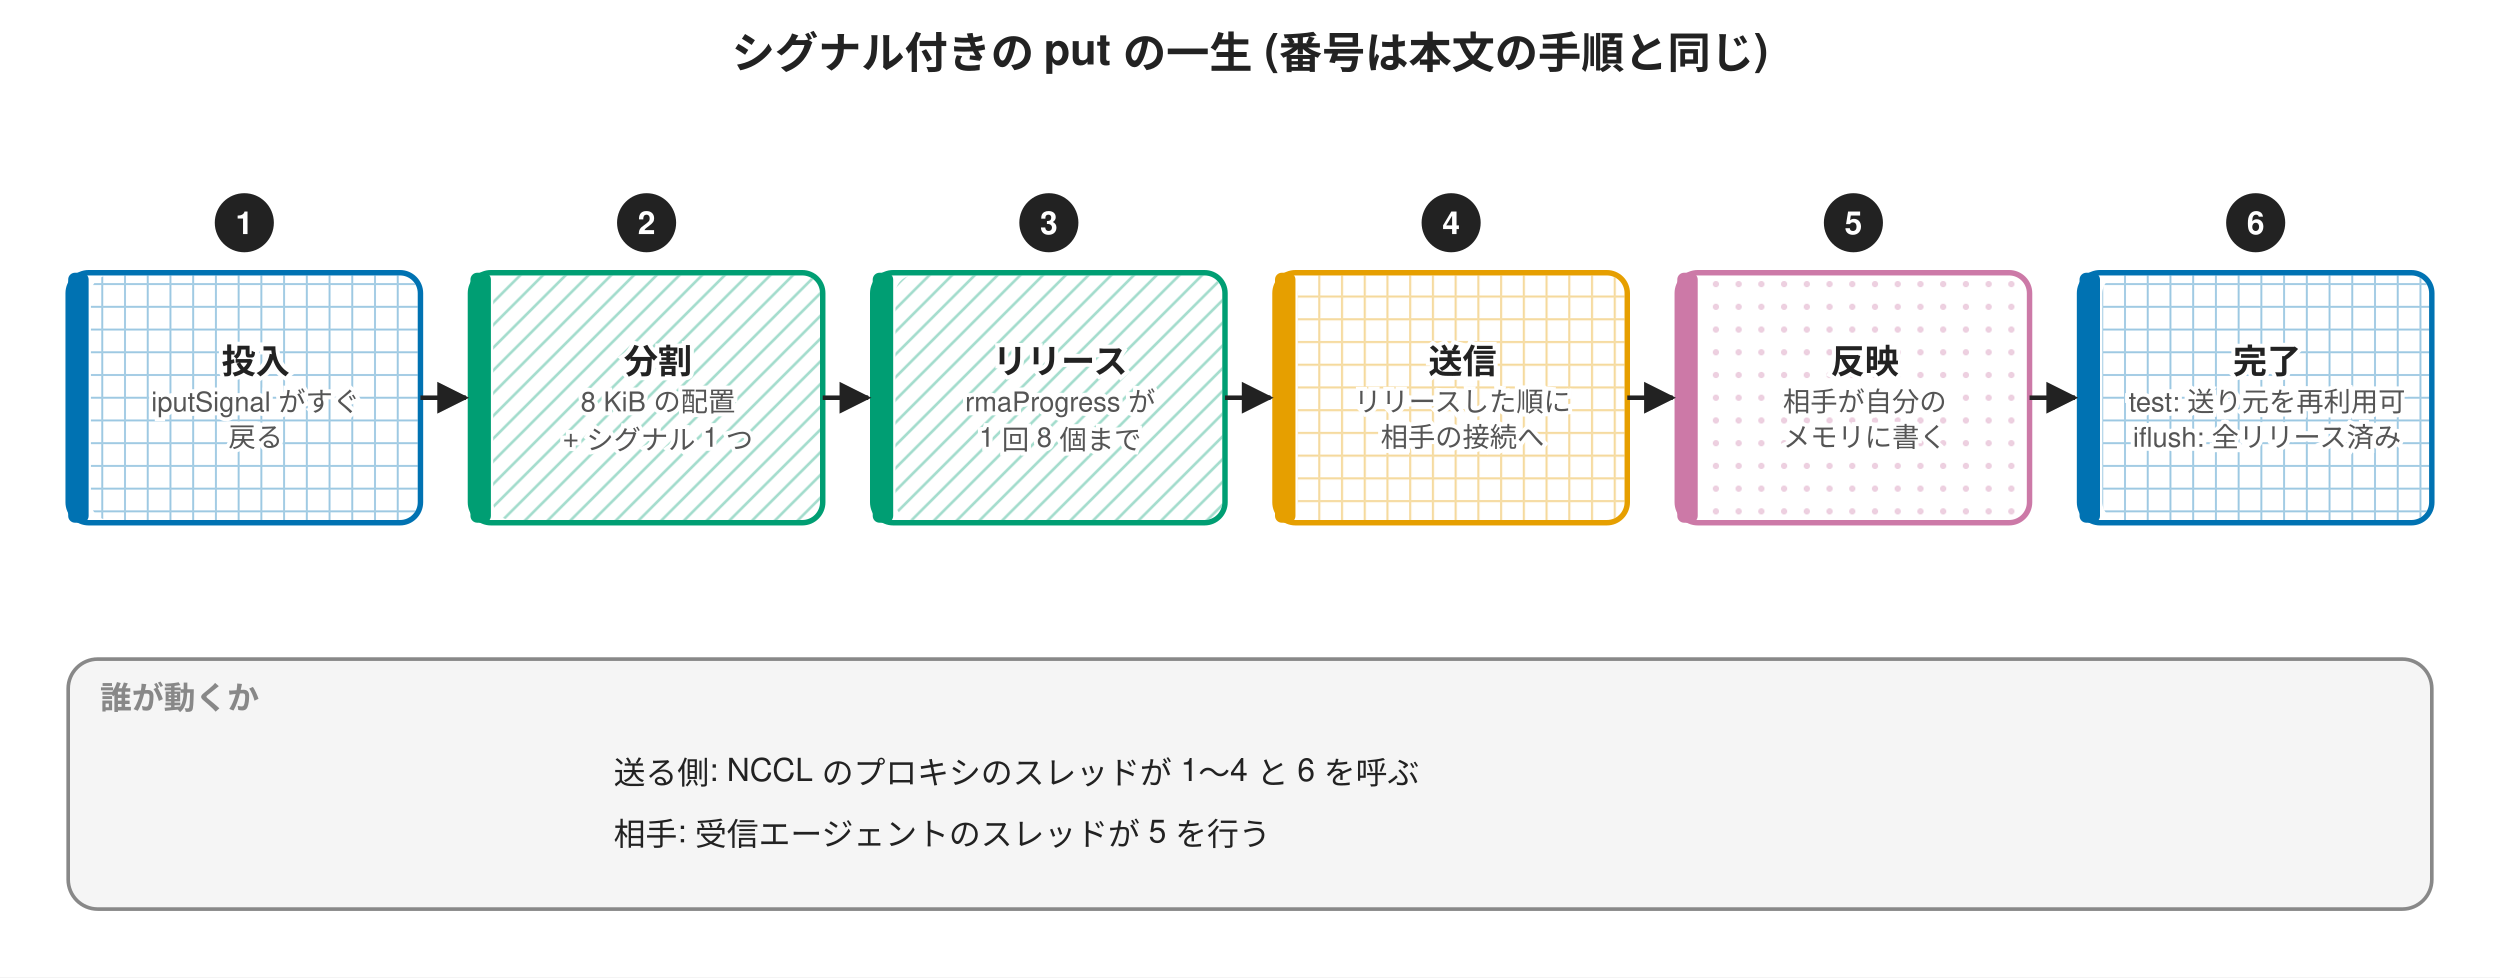
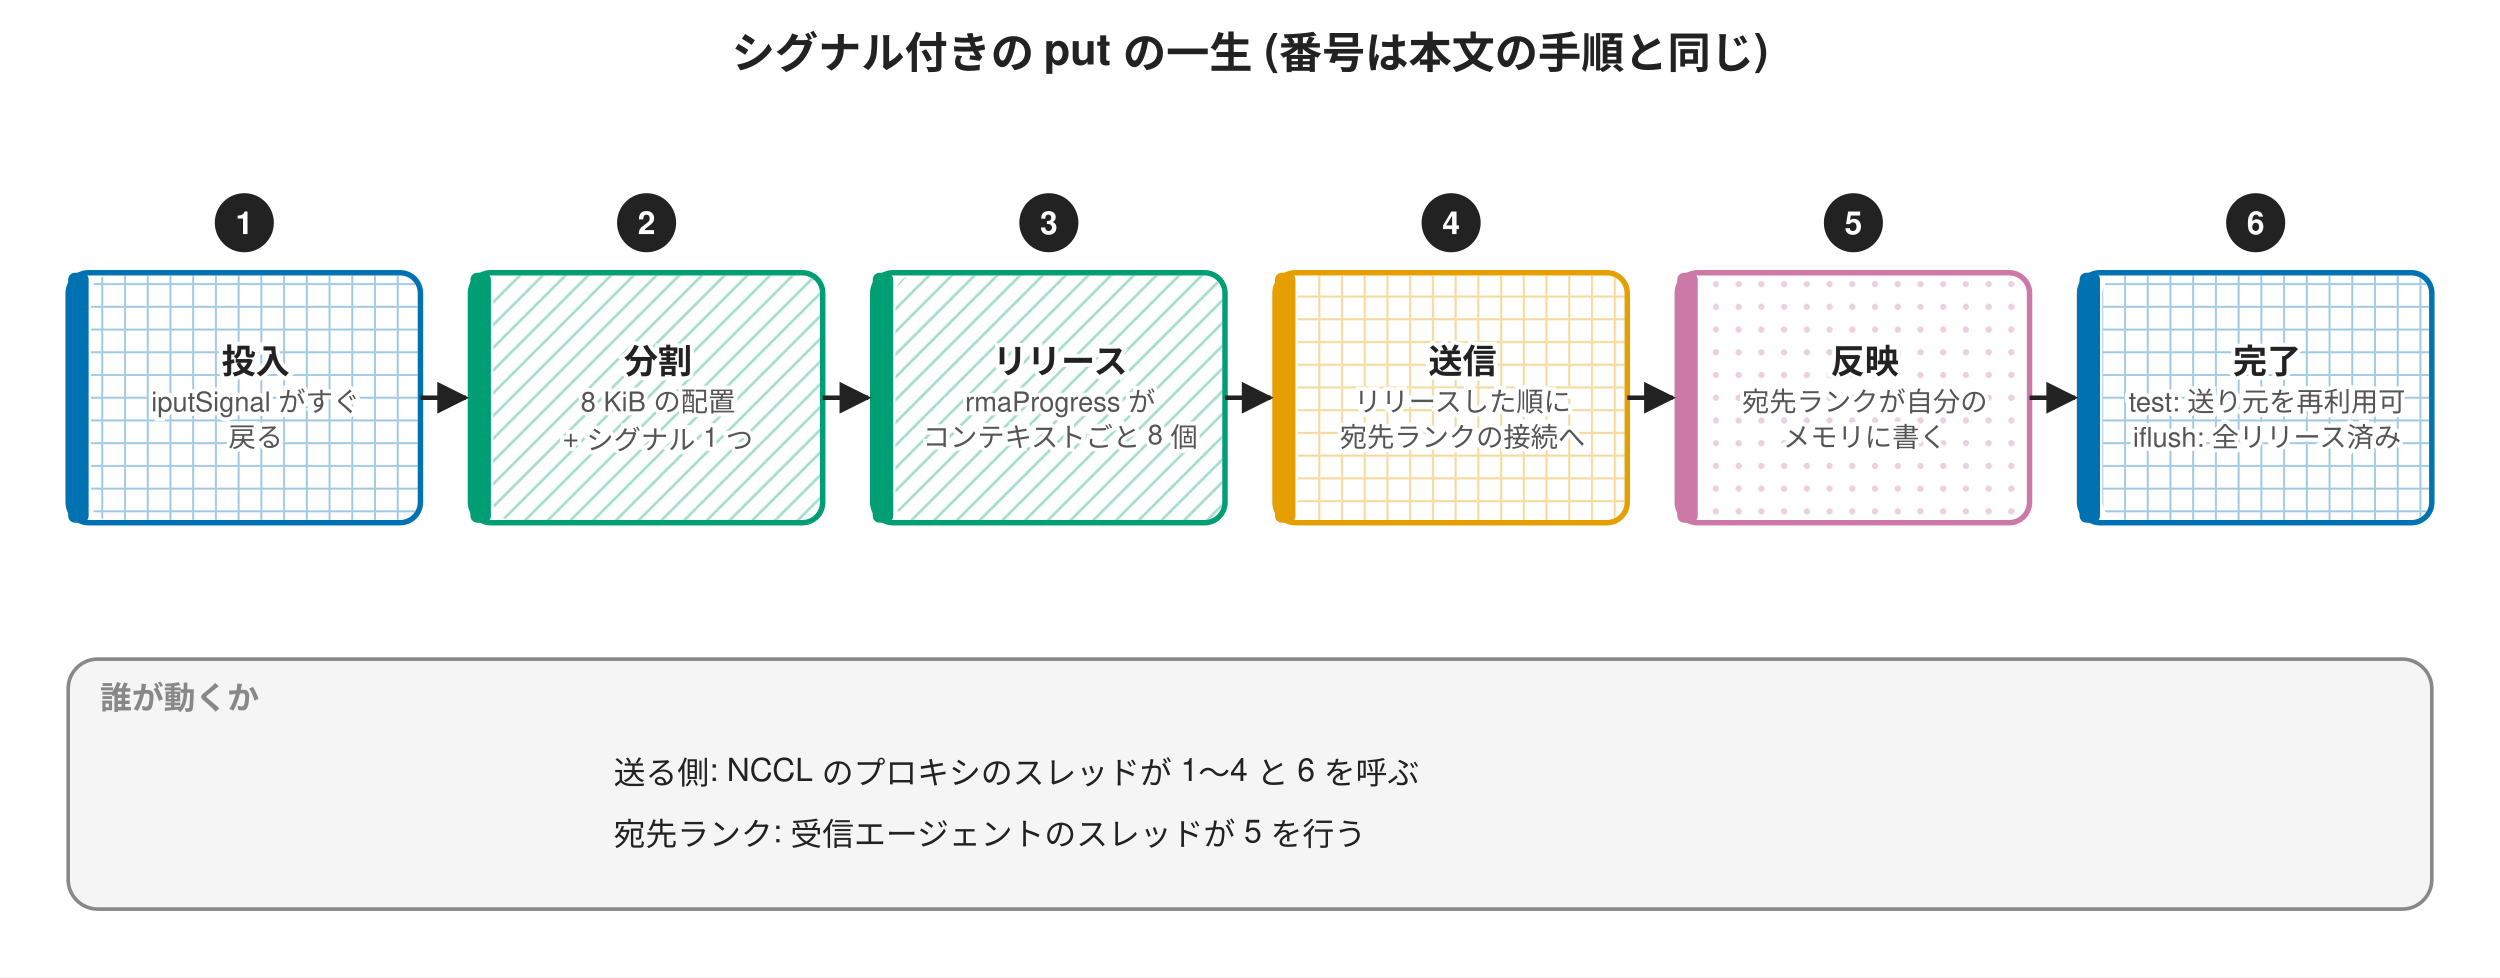
<svg xmlns="http://www.w3.org/2000/svg" width="1100" height="430" viewBox="0 0 1100 430">
  <defs>
    <pattern id="p-nccl" width="10" height="10" patternUnits="userSpaceOnUse">
      <g stroke="#0072B2" opacity="0.35">
        <path d="M0,5 h10 M5,0 v10" stroke-width="0.9" />
      </g>
    </pattern>
    <pattern id="p-sim" width="10" height="10" patternUnits="userSpaceOnUse">
      <g stroke="#009E73" opacity="0.35">
        <path d="M-2,2 l4,-4 M0,10 l10,-10 M8,12 l4,-4" stroke-width="1.2" />
      </g>
    </pattern>
    <marker id="m18" viewBox="0 0 10 10" refX="9" refY="5" markerWidth="7" markerHeight="7" orient="auto-start-reverse">
      <path d="M0,0 L10,5 L0,10 z" fill="#222222" />
    </marker>
    <marker id="m27" viewBox="0 0 10 10" refX="9" refY="5" markerWidth="7" markerHeight="7" orient="auto-start-reverse">
      <path d="M0,0 L10,5 L0,10 z" fill="#222222" />
    </marker>
    <pattern id="p-wire" width="10" height="10" patternUnits="userSpaceOnUse">
      <g stroke="#E69F00" opacity="0.35">
        <path d="M0,0.5 h10 M0.5,0 v10" stroke-width="1.0" />
      </g>
    </pattern>
    <marker id="m36" viewBox="0 0 10 10" refX="9" refY="5" markerWidth="7" markerHeight="7" orient="auto-start-reverse">
      <path d="M0,0 L10,5 L0,10 z" fill="#222222" />
    </marker>
    <pattern id="p-target" width="10" height="10" patternUnits="userSpaceOnUse">
      <g stroke="#CC79A7" opacity="0.35">
        <circle cx="5" cy="5" r="1.4" stroke="none" fill="#CC79A7" />
      </g>
    </pattern>
    <marker id="m45" viewBox="0 0 10 10" refX="9" refY="5" markerWidth="7" markerHeight="7" orient="auto-start-reverse">
      <path d="M0,0 L10,5 L0,10 z" fill="#222222" />
    </marker>
    <marker id="m54" viewBox="0 0 10 10" refX="9" refY="5" markerWidth="7" markerHeight="7" orient="auto-start-reverse">
      <path d="M0,0 L10,5 L0,10 z" fill="#222222" />
    </marker>
  </defs>
  <rect x="0" y="0" width="1100" height="430" fill="#FFFFFF" />
  <text x="550.0" y="30.0" font-family="Helvetica, Arial, 'Hiragino Sans', 'Hiragino Kaku Gothic ProN', 'Noto Sans CJK JP', 'Noto Sans JP', sans-serif" font-size="19" font-weight="bold" text-anchor="middle" fill="#222222">シグナル付きの put の一生 (番号は本文の手順と同じ)</text>
  <rect x="30" y="120" width="155" height="110" rx="9" fill="#FFFFFF" stroke="#0072B2" stroke-width="2.4" />
  <rect x="40" y="121.2" width="143.8" height="107.6" rx="8" fill="url(#p-nccl)" />
  <rect x="30" y="120" width="9" height="110" rx="3" fill="#0072B2" />
  <text x="112.5" y="164.3" font-family="Helvetica, Arial, 'Hiragino Sans', 'Hiragino Kaku Gothic ProN', 'Noto Sans CJK JP', 'Noto Sans JP', sans-serif" font-size="15" font-weight="bold" text-anchor="middle" fill="#222222" stroke="#FFFFFF" stroke-width="3.5" paint-order="stroke">投入</text>
  <text x="112.5" y="181.0" font-family="Helvetica, Arial, 'Hiragino Sans', 'Hiragino Kaku Gothic ProN', 'Noto Sans CJK JP', 'Noto Sans JP', sans-serif" font-size="12" font-weight="normal" text-anchor="middle" fill="#555555" stroke="#FFFFFF" stroke-width="3.5" paint-order="stroke">iputSignal がすぐ</text>
  <text x="112.5" y="196.6" font-family="Helvetica, Arial, 'Hiragino Sans', 'Hiragino Kaku Gothic ProN', 'Noto Sans CJK JP', 'Noto Sans JP', sans-serif" font-size="12" font-weight="normal" text-anchor="middle" fill="#555555" stroke="#FFFFFF" stroke-width="3.5" paint-order="stroke">戻る</text>
  <circle cx="107.5" cy="98" r="13" fill="#222222" />
  <text x="107.5" y="103" font-family="Helvetica, Arial, 'Hiragino Sans', 'Hiragino Kaku Gothic ProN', 'Noto Sans CJK JP', 'Noto Sans JP', sans-serif" font-size="14" font-weight="bold" text-anchor="middle" fill="#FFFFFF">1</text>
  <rect x="207" y="120" width="155" height="110" rx="9" fill="#FFFFFF" stroke="#009E73" stroke-width="2.4" />
  <rect x="217" y="121.2" width="143.8" height="107.6" rx="8" fill="url(#p-sim)" />
  <rect x="207" y="120" width="9" height="110" rx="3" fill="#009E73" />
  <text x="289.5" y="164.3" font-family="Helvetica, Arial, 'Hiragino Sans', 'Hiragino Kaku Gothic ProN', 'Noto Sans CJK JP', 'Noto Sans JP', sans-serif" font-size="15" font-weight="bold" text-anchor="middle" fill="#222222" stroke="#FFFFFF" stroke-width="3.5" paint-order="stroke">分割</text>
  <text x="289.5" y="181.0" font-family="Helvetica, Arial, 'Hiragino Sans', 'Hiragino Kaku Gothic ProN', 'Noto Sans CJK JP', 'Noto Sans JP', sans-serif" font-size="12" font-weight="normal" text-anchor="middle" fill="#555555" stroke="#FFFFFF" stroke-width="3.5" paint-order="stroke">8 KiB の配置</text>
  <text x="289.5" y="196.6" font-family="Helvetica, Arial, 'Hiragino Sans', 'Hiragino Kaku Gothic ProN', 'Noto Sans CJK JP', 'Noto Sans JP', sans-serif" font-size="12" font-weight="normal" text-anchor="middle" fill="#555555" stroke="#FFFFFF" stroke-width="3.5" paint-order="stroke">+ シグナル 1 つ</text>
  <circle cx="284.5" cy="98" r="13" fill="#222222" />
  <text x="284.5" y="103" font-family="Helvetica, Arial, 'Hiragino Sans', 'Hiragino Kaku Gothic ProN', 'Noto Sans CJK JP', 'Noto Sans JP', sans-serif" font-size="14" font-weight="bold" text-anchor="middle" fill="#FFFFFF">2</text>
  <line x1="185" y1="175" x2="205" y2="175" stroke="#222222" stroke-width="2.0" marker-end="url(#m18)" />
  <rect x="384" y="120" width="155" height="110" rx="9" fill="#FFFFFF" stroke="#009E73" stroke-width="2.4" />
  <rect x="394" y="121.2" width="143.8" height="107.6" rx="8" fill="url(#p-sim)" />
  <rect x="384" y="120" width="9" height="110" rx="3" fill="#009E73" />
  <text x="466.5" y="164.3" font-family="Helvetica, Arial, 'Hiragino Sans', 'Hiragino Kaku Gothic ProN', 'Noto Sans CJK JP', 'Noto Sans JP', sans-serif" font-size="15" font-weight="bold" text-anchor="middle" fill="#222222" stroke="#FFFFFF" stroke-width="3.5" paint-order="stroke">リリース</text>
  <text x="466.5" y="181.0" font-family="Helvetica, Arial, 'Hiragino Sans', 'Hiragino Kaku Gothic ProN', 'Noto Sans CJK JP', 'Noto Sans JP', sans-serif" font-size="12" font-weight="normal" text-anchor="middle" fill="#555555" stroke="#FFFFFF" stroke-width="3.5" paint-order="stroke">rmaProgress が</text>
-   <text x="466.5" y="196.6" font-family="Helvetica, Arial, 'Hiragino Sans', 'Hiragino Kaku Gothic ProN', 'Noto Sans CJK JP', 'Noto Sans JP', sans-serif" font-size="12" font-weight="normal" text-anchor="middle" fill="#555555" stroke="#FFFFFF" stroke-width="3.5" paint-order="stroke">1 回 8 個まで</text>
+   <text x="466.5" y="196.6" font-family="Helvetica, Arial, 'Hiragino Sans', 'Hiragino Kaku Gothic ProN', 'Noto Sans CJK JP', 'Noto Sans JP', sans-serif" font-size="12" font-weight="normal" text-anchor="middle" fill="#555555" stroke="#FFFFFF" stroke-width="3.5" paint-order="stroke">コンテキストごと 8 個</text>
  <circle cx="461.5" cy="98" r="13" fill="#222222" />
  <text x="461.5" y="103" font-family="Helvetica, Arial, 'Hiragino Sans', 'Hiragino Kaku Gothic ProN', 'Noto Sans CJK JP', 'Noto Sans JP', sans-serif" font-size="14" font-weight="bold" text-anchor="middle" fill="#FFFFFF">3</text>
  <line x1="362" y1="175" x2="382" y2="175" stroke="#222222" stroke-width="2.0" marker-end="url(#m27)" />
  <rect x="561" y="120" width="155" height="110" rx="9" fill="#FFFFFF" stroke="#E69F00" stroke-width="2.4" />
  <rect x="571" y="121.2" width="143.8" height="107.6" rx="8" fill="url(#p-wire)" />
  <rect x="561" y="120" width="9" height="110" rx="3" fill="#E69F00" />
  <text x="643.5" y="164.3" font-family="Helvetica, Arial, 'Hiragino Sans', 'Hiragino Kaku Gothic ProN', 'Noto Sans CJK JP', 'Noto Sans JP', sans-serif" font-size="15" font-weight="bold" text-anchor="middle" fill="#222222" stroke="#FFFFFF" stroke-width="3.5" paint-order="stroke">送信</text>
  <text x="643.5" y="181.0" font-family="Helvetica, Arial, 'Hiragino Sans', 'Hiragino Kaku Gothic ProN', 'Noto Sans CJK JP', 'Noto Sans JP', sans-serif" font-size="12" font-weight="normal" text-anchor="middle" fill="#555555" stroke="#FFFFFF" stroke-width="3.5" paint-order="stroke">リリースした順に</text>
-   <text x="643.5" y="196.6" font-family="Helvetica, Arial, 'Hiragino Sans', 'Hiragino Kaku Gothic ProN', 'Noto Sans CJK JP', 'Noto Sans JP', sans-serif" font-size="12" font-weight="normal" text-anchor="middle" fill="#555555" stroke="#FFFFFF" stroke-width="3.5" paint-order="stroke">相手の接続へ</text>
+   <text x="643.5" y="196.6" font-family="Helvetica, Arial, 'Hiragino Sans', 'Hiragino Kaku Gothic ProN', 'Noto Sans CJK JP', 'Noto Sans JP', sans-serif" font-size="12" font-weight="normal" text-anchor="middle" fill="#555555" stroke="#FFFFFF" stroke-width="3.5" paint-order="stroke">宛先ランクの接続へ</text>
  <circle cx="638.5" cy="98" r="13" fill="#222222" />
  <text x="638.5" y="103" font-family="Helvetica, Arial, 'Hiragino Sans', 'Hiragino Kaku Gothic ProN', 'Noto Sans CJK JP', 'Noto Sans JP', sans-serif" font-size="14" font-weight="bold" text-anchor="middle" fill="#FFFFFF">4</text>
  <line x1="539" y1="175" x2="559" y2="175" stroke="#222222" stroke-width="2.0" marker-end="url(#m36)" />
  <rect x="738" y="120" width="155" height="110" rx="9" fill="#FFFFFF" stroke="#CC79A7" stroke-width="2.4" />
  <rect x="748" y="121.2" width="143.8" height="107.6" rx="8" fill="url(#p-target)" />
  <rect x="738" y="120" width="9" height="110" rx="3" fill="#CC79A7" />
  <text x="820.5" y="164.3" font-family="Helvetica, Arial, 'Hiragino Sans', 'Hiragino Kaku Gothic ProN', 'Noto Sans CJK JP', 'Noto Sans JP', sans-serif" font-size="15" font-weight="bold" text-anchor="middle" fill="#222222" stroke="#FFFFFF" stroke-width="3.5" paint-order="stroke">反映</text>
-   <text x="820.5" y="181.0" font-family="Helvetica, Arial, 'Hiragino Sans', 'Hiragino Kaku Gothic ProN', 'Noto Sans CJK JP', 'Noto Sans JP', sans-serif" font-size="12" font-weight="normal" text-anchor="middle" fill="#555555" stroke="#FFFFFF" stroke-width="3.5" paint-order="stroke">相手が自分の</text>
+   <text x="820.5" y="181.0" font-family="Helvetica, Arial, 'Hiragino Sans', 'Hiragino Kaku Gothic ProN', 'Noto Sans CJK JP', 'Noto Sans JP', sans-serif" font-size="12" font-weight="normal" text-anchor="middle" fill="#555555" stroke="#FFFFFF" stroke-width="3.5" paint-order="stroke">宛先ランクが自分の</text>
  <text x="820.5" y="196.6" font-family="Helvetica, Arial, 'Hiragino Sans', 'Hiragino Kaku Gothic ProN', 'Noto Sans CJK JP', 'Noto Sans JP', sans-serif" font-size="12" font-weight="normal" text-anchor="middle" fill="#555555" stroke="#FFFFFF" stroke-width="3.5" paint-order="stroke">メモリに書く</text>
  <circle cx="815.5" cy="98" r="13" fill="#222222" />
  <text x="815.5" y="103" font-family="Helvetica, Arial, 'Hiragino Sans', 'Hiragino Kaku Gothic ProN', 'Noto Sans CJK JP', 'Noto Sans JP', sans-serif" font-size="14" font-weight="bold" text-anchor="middle" fill="#FFFFFF">5</text>
  <line x1="716" y1="175" x2="736" y2="175" stroke="#222222" stroke-width="2.0" marker-end="url(#m45)" />
  <rect x="915" y="120" width="155" height="110" rx="9" fill="#FFFFFF" stroke="#0072B2" stroke-width="2.4" />
  <rect x="925" y="121.2" width="143.8" height="107.6" rx="8" fill="url(#p-nccl)" />
  <rect x="915" y="120" width="9" height="110" rx="3" fill="#0072B2" />
  <text x="997.5" y="164.3" font-family="Helvetica, Arial, 'Hiragino Sans', 'Hiragino Kaku Gothic ProN', 'Noto Sans CJK JP', 'Noto Sans JP', sans-serif" font-size="15" font-weight="bold" text-anchor="middle" fill="#222222" stroke="#FFFFFF" stroke-width="3.5" paint-order="stroke">完了</text>
  <text x="997.5" y="181.0" font-family="Helvetica, Arial, 'Hiragino Sans', 'Hiragino Kaku Gothic ProN', 'Noto Sans CJK JP', 'Noto Sans JP', sans-serif" font-size="12" font-weight="normal" text-anchor="middle" fill="#555555" stroke="#FFFFFF" stroke-width="3.5" paint-order="stroke">test: 送り元を再利用可</text>
  <text x="997.5" y="196.6" font-family="Helvetica, Arial, 'Hiragino Sans', 'Hiragino Kaku Gothic ProN', 'Noto Sans CJK JP', 'Noto Sans JP', sans-serif" font-size="12" font-weight="normal" text-anchor="middle" fill="#555555" stroke="#FFFFFF" stroke-width="3.5" paint-order="stroke">iflush: 全リリース済み</text>
  <circle cx="992.5" cy="98" r="13" fill="#222222" />
  <text x="992.5" y="103" font-family="Helvetica, Arial, 'Hiragino Sans', 'Hiragino Kaku Gothic ProN', 'Noto Sans CJK JP', 'Noto Sans JP', sans-serif" font-size="14" font-weight="bold" text-anchor="middle" fill="#FFFFFF">6</text>
  <line x1="893" y1="175" x2="913" y2="175" stroke="#222222" stroke-width="2.0" marker-end="url(#m54)" />
  <rect x="30" y="290" width="1040" height="110" rx="13" fill="#F5F5F5" stroke="#888888" stroke-width="1.6" />
  <text x="44.0" y="312.0" font-family="Helvetica, Arial, 'Hiragino Sans', 'Hiragino Kaku Gothic ProN', 'Noto Sans CJK JP', 'Noto Sans JP', sans-serif" font-size="14" font-weight="bold" text-anchor="start" fill="#888888">誰が動くか</text>
  <text x="270.0" y="345.0" font-family="Helvetica, Arial, 'Hiragino Sans', 'Hiragino Kaku Gothic ProN', 'Noto Sans CJK JP', 'Noto Sans JP', sans-serif" font-size="14" font-weight="normal" text-anchor="start" fill="#222222">送る側: NCCL のプロキシのスレッドが 1〜4 と 6 を呼ぶ</text>
-   <text x="270.0" y="372.0" font-family="Helvetica, Arial, 'Hiragino Sans', 'Hiragino Kaku Gothic ProN', 'Noto Sans CJK JP', 'Noto Sans JP', sans-serif" font-size="14" font-weight="normal" text-anchor="start" fill="#222222">相手: 受信エージェントのスレッドが 5 を行う</text>
+   <text x="270.0" y="372.0" font-family="Helvetica, Arial, 'Hiragino Sans', 'Hiragino Kaku Gothic ProN', 'Noto Sans CJK JP', 'Noto Sans JP', sans-serif" font-size="14" font-weight="normal" text-anchor="start" fill="#222222">宛先ランク: 受信エージェントのスレッドが 5 を行う</text>
</svg>
